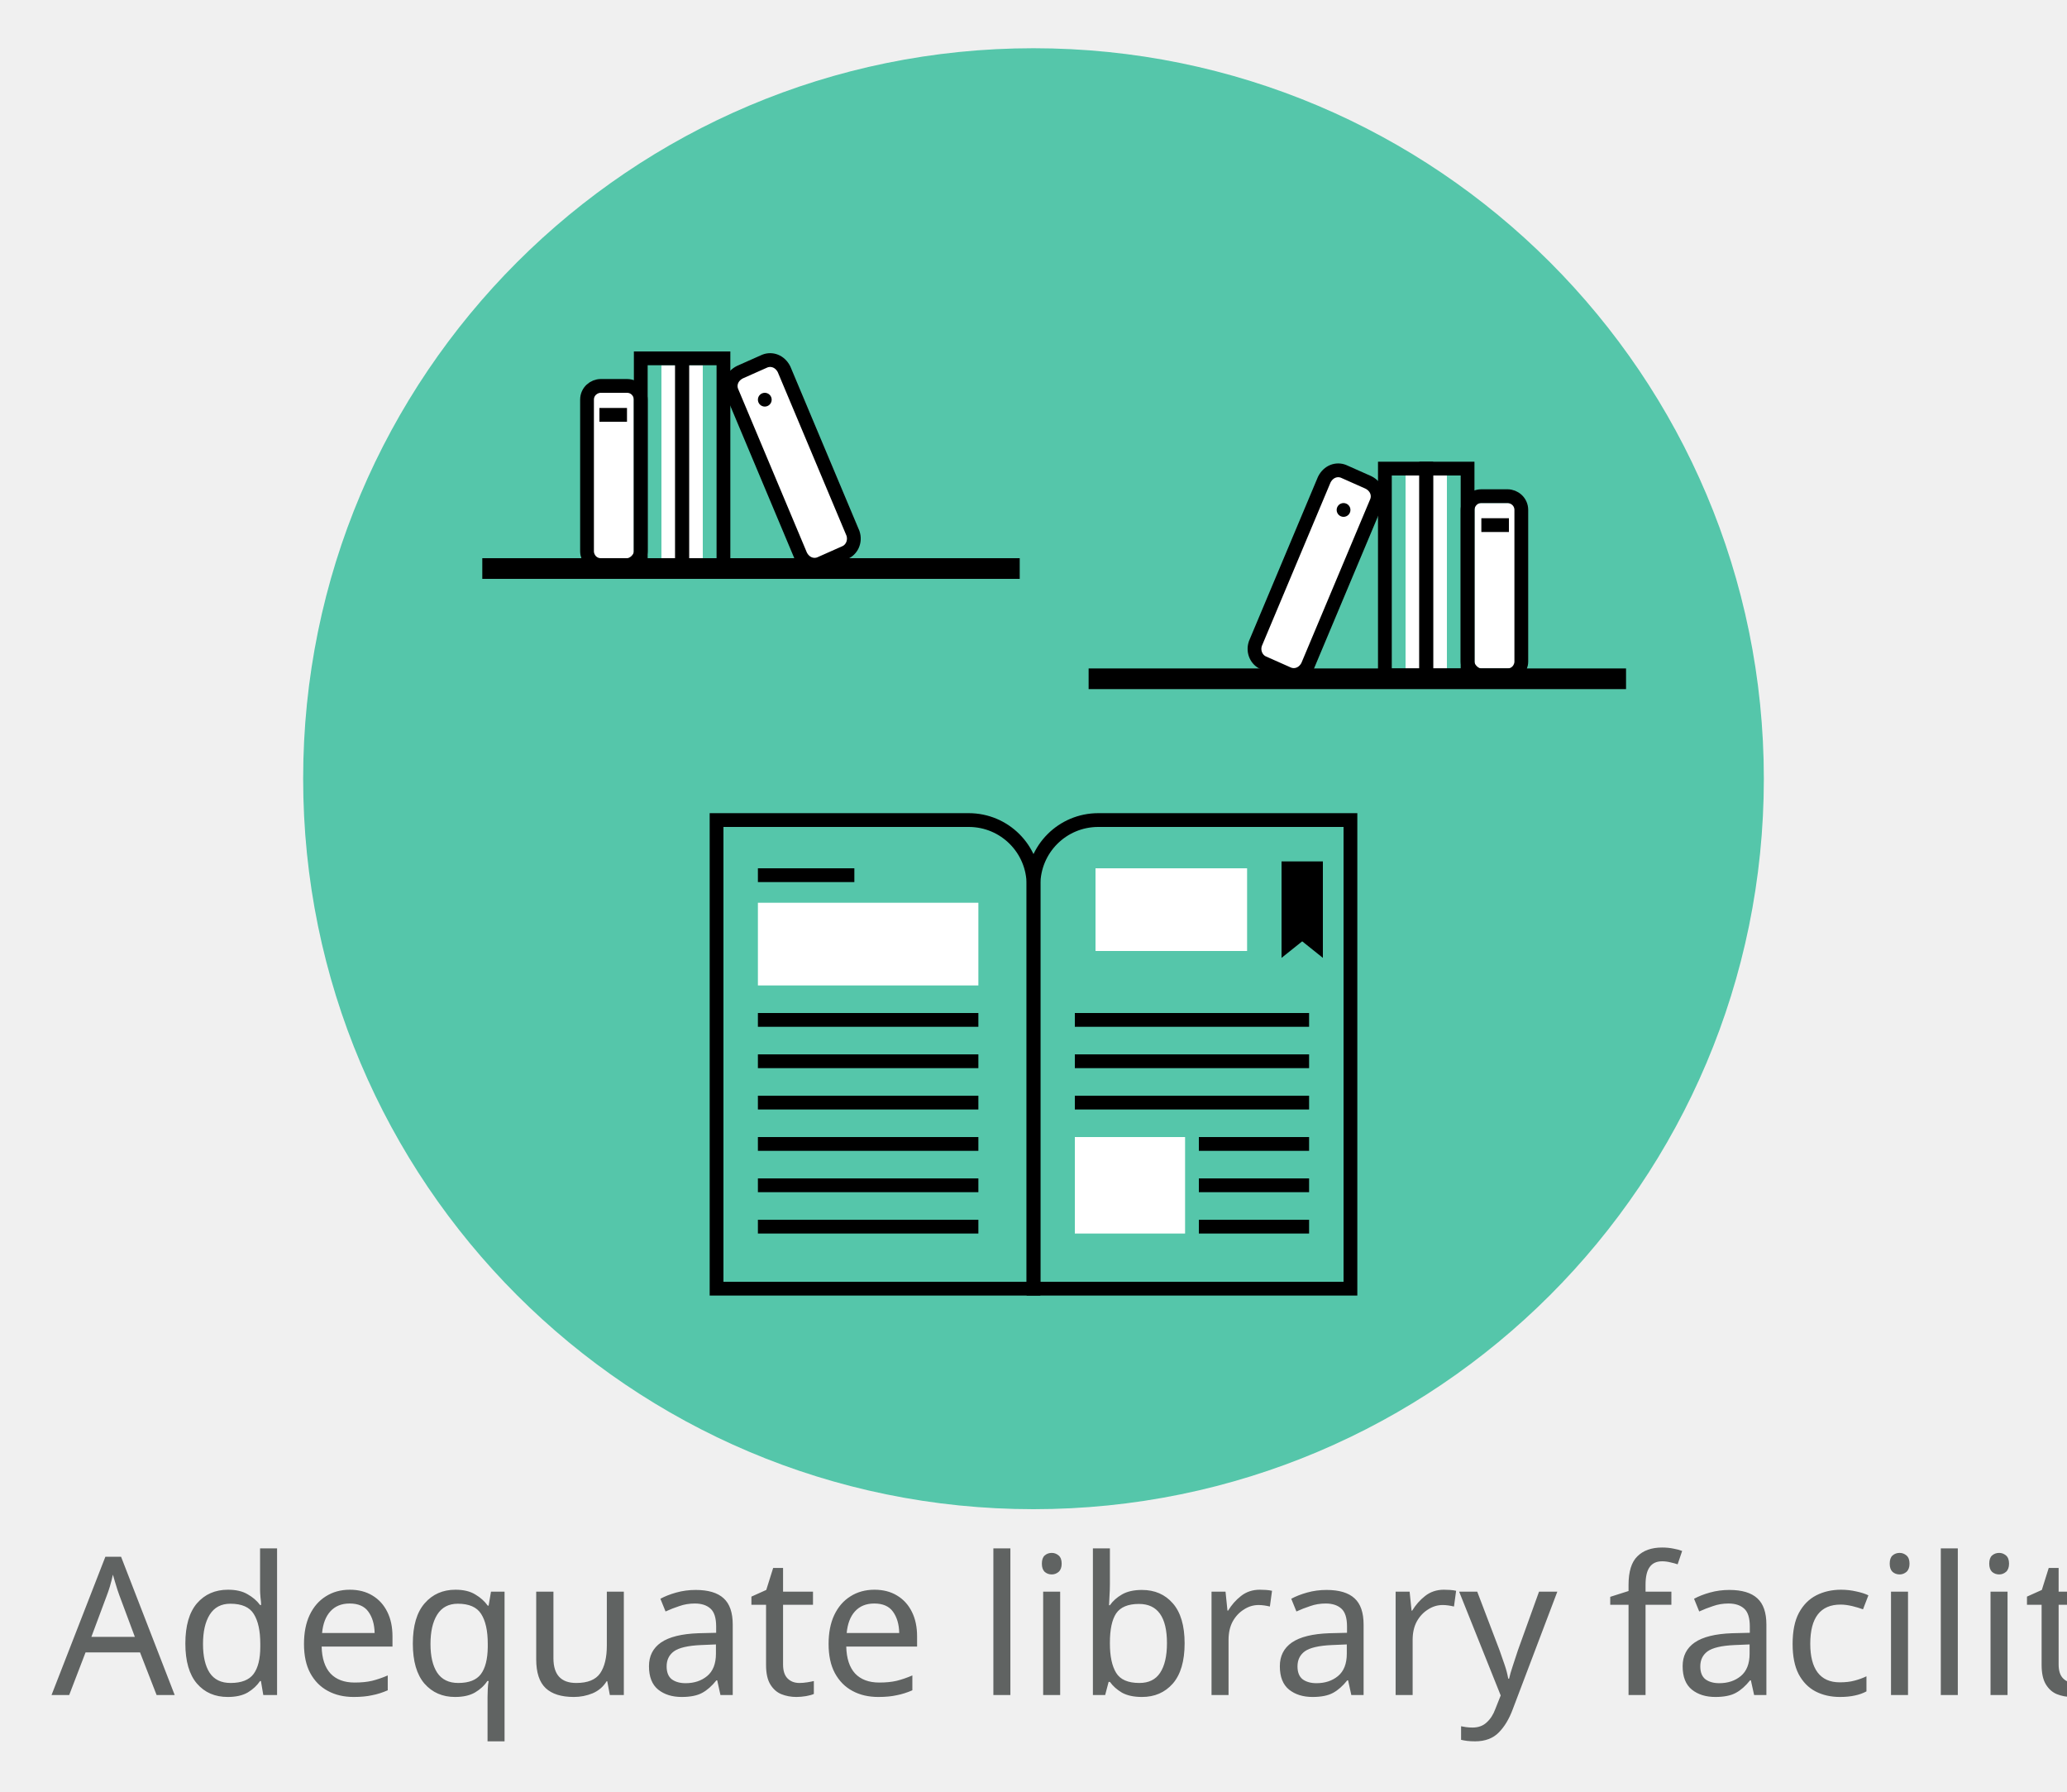
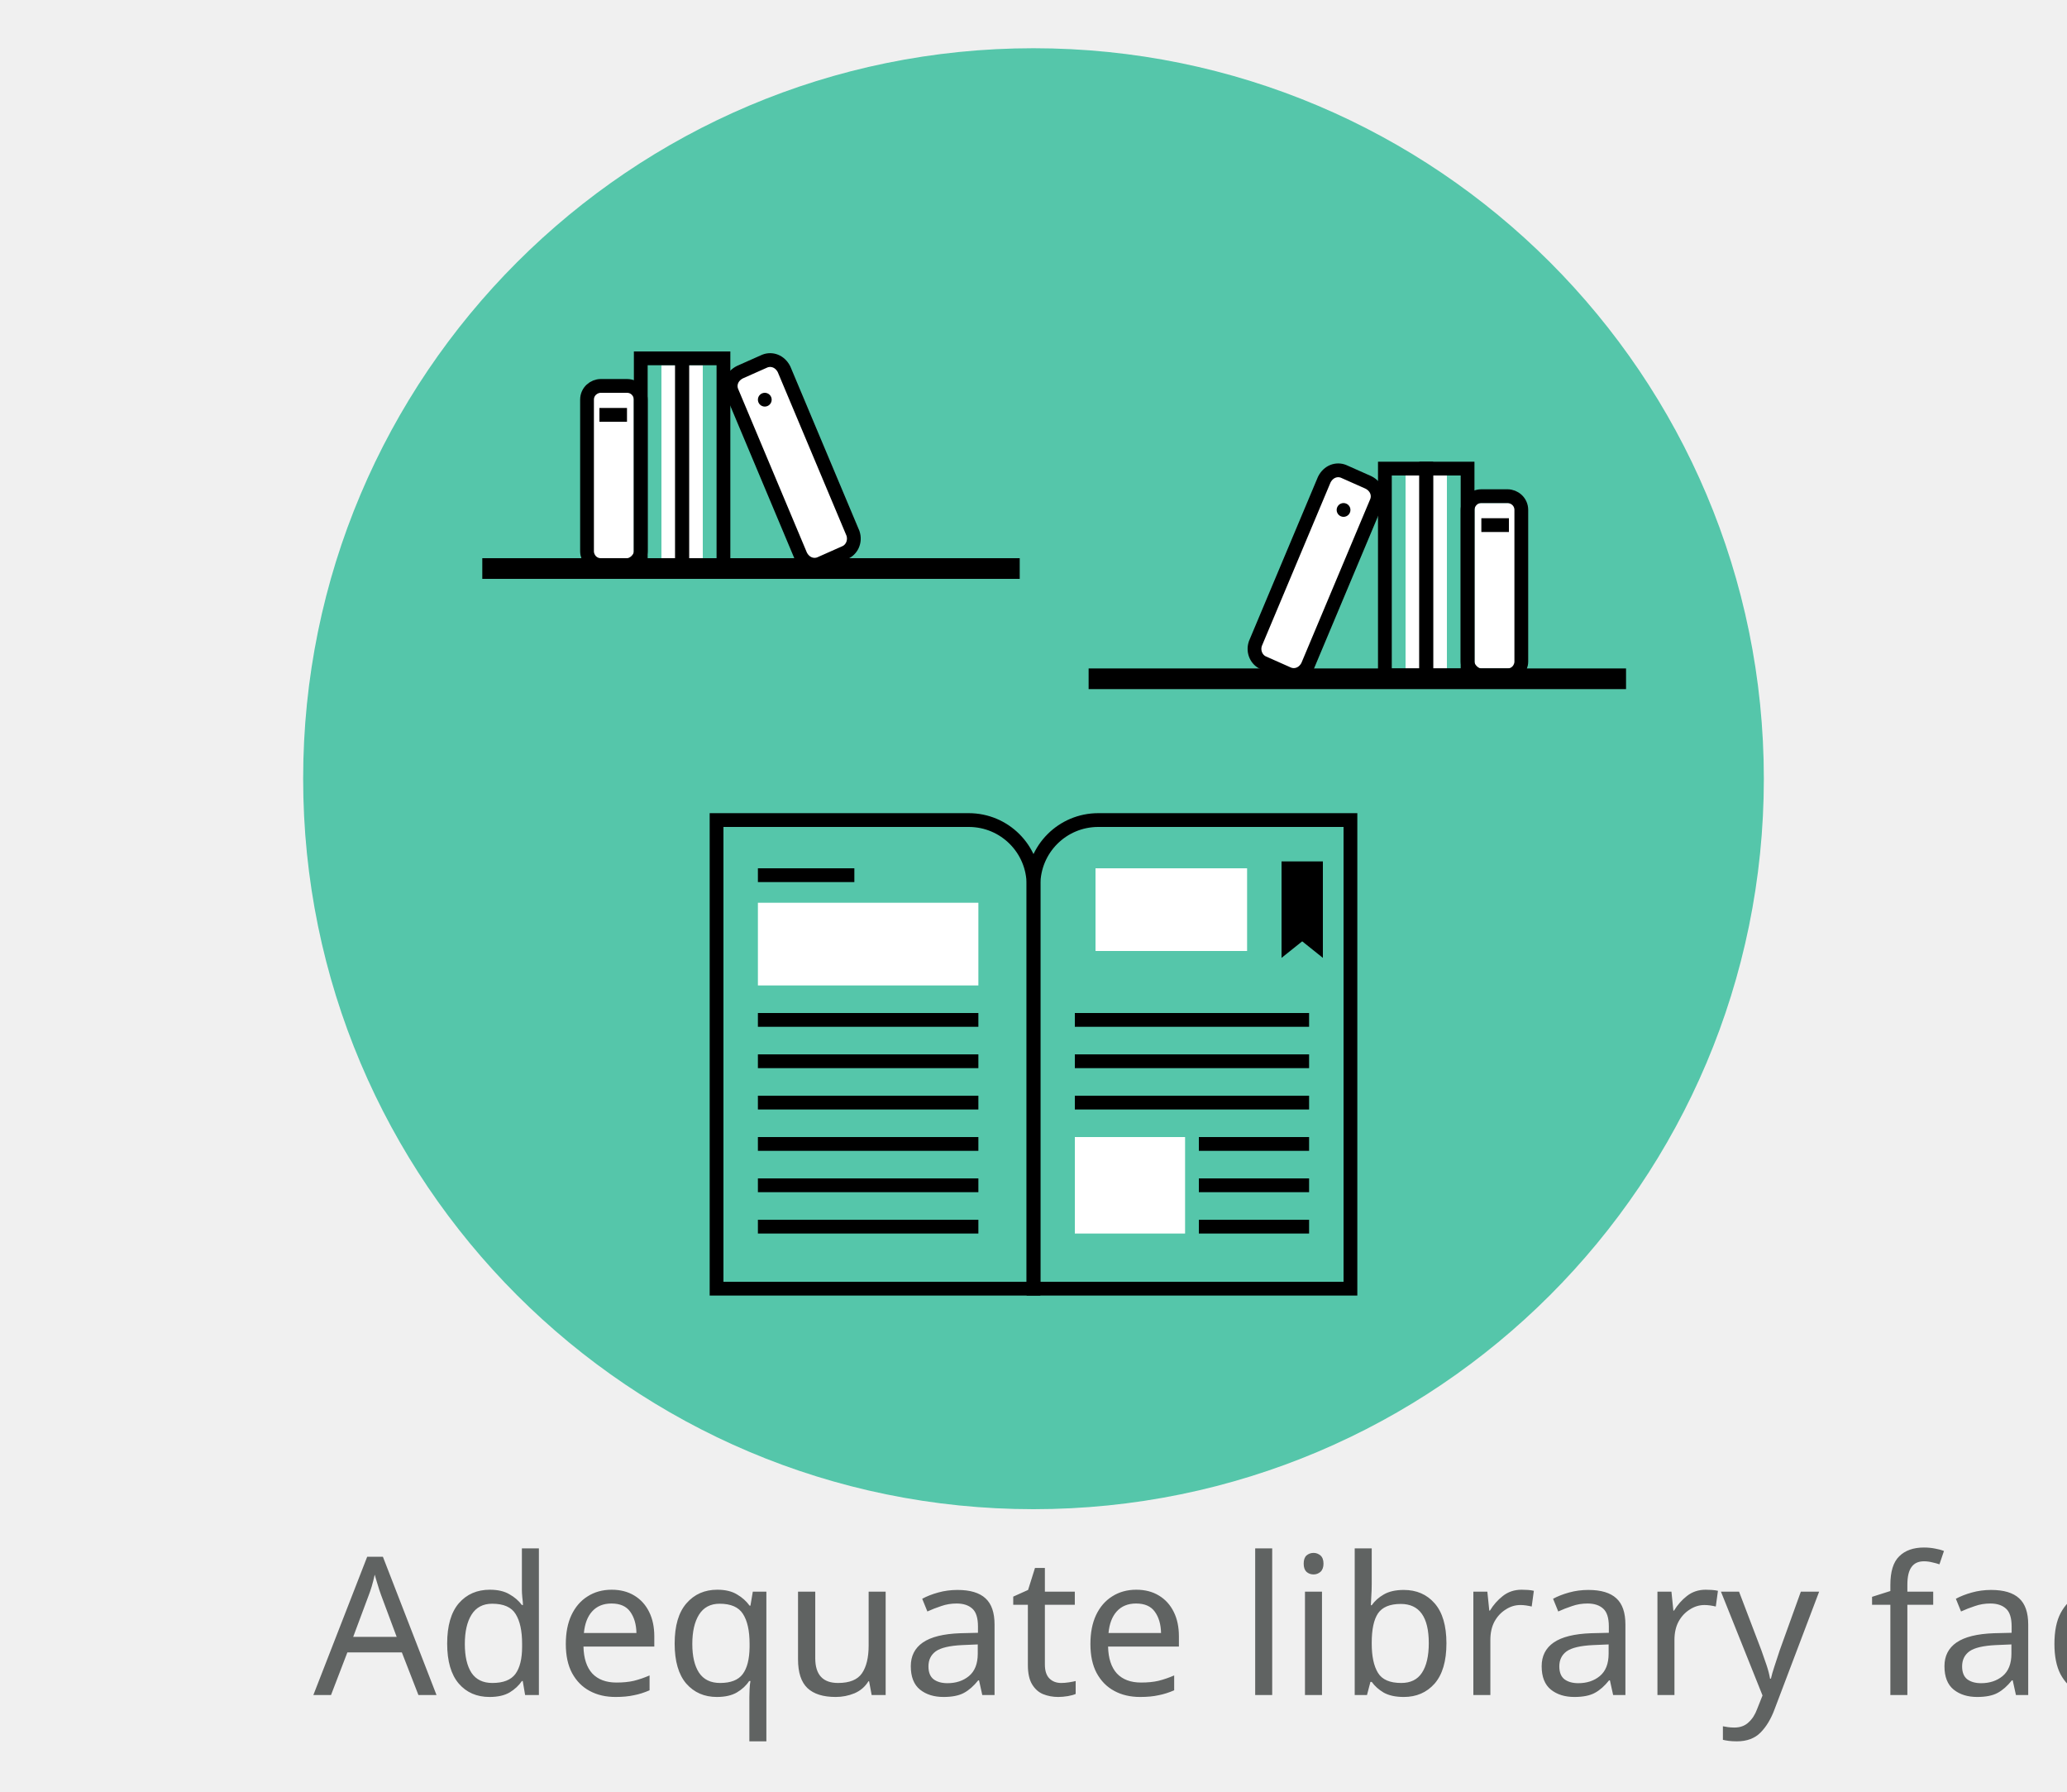
<svg xmlns="http://www.w3.org/2000/svg" version="1.1" id="Layer_1" x="0px" y="0px" viewBox="0 0 150 130" style="enable-background:new 0 0 150 130;" xml:space="preserve">
  <style type="text/css">
	.st0{opacity:0.7;fill-rule:evenodd;clip-rule:evenodd;fill:#12b38b;}
	.st1{fill-rule:evenodd;clip-rule:evenodd;fill:#FFFFFF;}
	.st2{fill-rule:evenodd;clip-rule:evenodd;fill:none;stroke:#000000;stroke-miterlimit:10;}
	.st3{fill-rule:evenodd;clip-rule:evenodd;}
	.st4{fill:#606362;}
	.st5{fill-rule:evenodd;clip-rule:evenodd;fill:none;}
	.st6{font-family:'CenturyGothic';}
	.st7{font-size:9px;}
	.st8{fill-rule:evenodd;clip-rule:evenodd;fill:none;stroke:#000000;stroke-width:0.5;stroke-miterlimit:10;}
	.st9{fill:none;stroke:#000000;stroke-miterlimit:10;}
	.st10{fill:#FFFFFF;}
	.st11{fill:none;stroke:#000000;}
	.st12{fill:#FFFFFF;stroke:#000000;stroke-width:0.5;stroke-linecap:round;stroke-linejoin:round;stroke-miterlimit:10;}
	.st13{fill:#020202;}
	.st14{fill-rule:evenodd;clip-rule:evenodd;fill:#FFFFFF;stroke:#020202;stroke-width:0.5;stroke-miterlimit:10;}
	.st15{opacity:0.5;fill:#13b38b;}
	.st16{fill:#3DA96C;}
	#text{font-size:14px;}
</style>
  <g>
    <g>
      <circle class="st0" cx="75" cy="56.5" r="53" />
      <g>
        <rect x="48" y="26.5" class="st1" width="3" height="15" />
        <path class="st1" d="M61.3,40.1l-1.8,0.8c-0.5,0.2-1.1,0-1.4-0.6l-5-11.9c-0.2-0.5,0-1.1,0.6-1.4l1.8-0.8c0.5-0.2,1.1,0,1.4,0.6     l5,11.9C62.1,39.3,61.8,39.9,61.3,40.1z" />
        <rect x="43" y="28.5" class="st1" width="3" height="12" />
        <rect x="35" y="40.5" class="st3" width="39" height="1.5" />
        <path class="st2" d="M45.5,41h-1.9c-0.6,0-1-0.5-1-1V29c0-0.6,0.5-1,1-1h1.9c0.6,0,1,0.5,1,1V40C46.5,40.5,46,41,45.5,41z" />
        <rect x="46.5" y="26" class="st2" width="3" height="15" />
        <rect x="49.5" y="26" class="st2" width="3" height="15" />
        <path class="st2" d="M61.3,40.1l-1.8,0.8c-0.5,0.2-1.1,0-1.4-0.6l-5-11.9c-0.2-0.5,0-1.1,0.6-1.4l1.8-0.8c0.5-0.2,1.1,0,1.4,0.6     l5,11.9C62.1,39.3,61.8,39.9,61.3,40.1z" />
        <polygon class="st2" points="45.5,30.1 43.5,30.1 43.5,30.1 45.5,30.1    " />
        <circle class="st3" cx="55.5" cy="29" r="0.5" />
      </g>
      <g>
        <rect x="102" y="34.5" transform="matrix(-1 -4.486867e-11 4.486867e-11 -1 207 84)" class="st1" width="3" height="15" />
        <path class="st1" d="M91.7,48.1l1.8,0.8c0.5,0.2,1.1,0,1.4-0.6l5-11.9c0.2-0.5,0-1.1-0.6-1.4l-1.8-0.8c-0.5-0.2-1.1,0-1.4,0.6     l-5,11.9C90.9,47.3,91.2,47.9,91.7,48.1z" />
        <rect x="107" y="36.5" transform="matrix(-1 -4.486867e-11 4.486867e-11 -1 217 85)" class="st1" width="3" height="12" />
        <rect x="79" y="48.5" transform="matrix(-1 -4.491530e-11 4.491530e-11 -1 197 98.5)" class="st3" width="39" height="1.5" />
        <path class="st2" d="M107.5,49h1.9c0.6,0,1-0.5,1-1V37c0-0.6-0.5-1-1-1h-1.9c-0.6,0-1,0.5-1,1V48C106.5,48.5,107,49,107.5,49z" />
        <rect x="103.5" y="34" transform="matrix(-1 -4.486867e-11 4.486867e-11 -1 210 83)" class="st2" width="3" height="15" />
        <rect x="100.5" y="34" transform="matrix(-1 -4.486867e-11 4.486867e-11 -1 204 83)" class="st2" width="3" height="15" />
        <path class="st2" d="M91.7,48.1l1.8,0.8c0.5,0.2,1.1,0,1.4-0.6l5-11.9c0.2-0.5,0-1.1-0.6-1.4l-1.8-0.8c-0.5-0.2-1.1,0-1.4,0.6     l-5,11.9C90.9,47.3,91.2,47.9,91.7,48.1z" />
        <polygon class="st2" points="107.5,38.1 109.5,38.1 109.5,38.1 107.5,38.1    " />
        <circle class="st3" cx="97.5" cy="37" r="0.5" />
      </g>
      <g>
        <path class="st2" d="M75,93.5H52v-34h18.3c2.6,0,4.7,2.1,4.7,4.7V93.5z" />
        <rect x="55" y="65.5" class="st1" width="16" height="6" />
        <line class="st2" x1="55" y1="63.5" x2="62" y2="63.5" />
        <line class="st2" x1="55" y1="74" x2="71" y2="74" />
        <line class="st2" x1="78" y1="74" x2="95" y2="74" />
        <line class="st2" x1="78" y1="77" x2="95" y2="77" />
        <line class="st2" x1="78" y1="80" x2="95" y2="80" />
        <line class="st2" x1="87" y1="83" x2="95" y2="83" />
        <line class="st2" x1="87" y1="86" x2="95" y2="86" />
        <line class="st2" x1="87" y1="89" x2="95" y2="89" />
        <line class="st2" x1="55" y1="77" x2="71" y2="77" />
        <line class="st2" x1="55" y1="80" x2="71" y2="80" />
        <line class="st2" x1="55" y1="83" x2="71" y2="83" />
        <line class="st2" x1="55" y1="86" x2="71" y2="86" />
        <line class="st2" x1="55" y1="89" x2="71" y2="89" />
        <path class="st2" d="M75,93.5h23v-34H79.7c-2.6,0-4.7,2.1-4.7,4.7V93.5z" />
        <polygon class="st3" points="93,62.5 96,62.5 96,69.5 94.5,68.3 93,69.5    " />
        <rect x="78" y="82.5" class="st1" width="8" height="7" />
        <rect x="79.5" y="63" class="st1" width="11" height="6" />
      </g>
    </g>
    <rect x="20.3" y="116.4" class="st5" width="109.3" height="10.1" />
-     <text transform="matrix(1 0 0 1 3.74 122.9844)" class="st4 st6 st7" id="text">Adequate library facility</text>
+     <text transform="matrix(1 0 0 1 22.74 122.9844)" class="st4 st6 st7" id="text">Adequate library facility</text>
  </g>
</svg>
